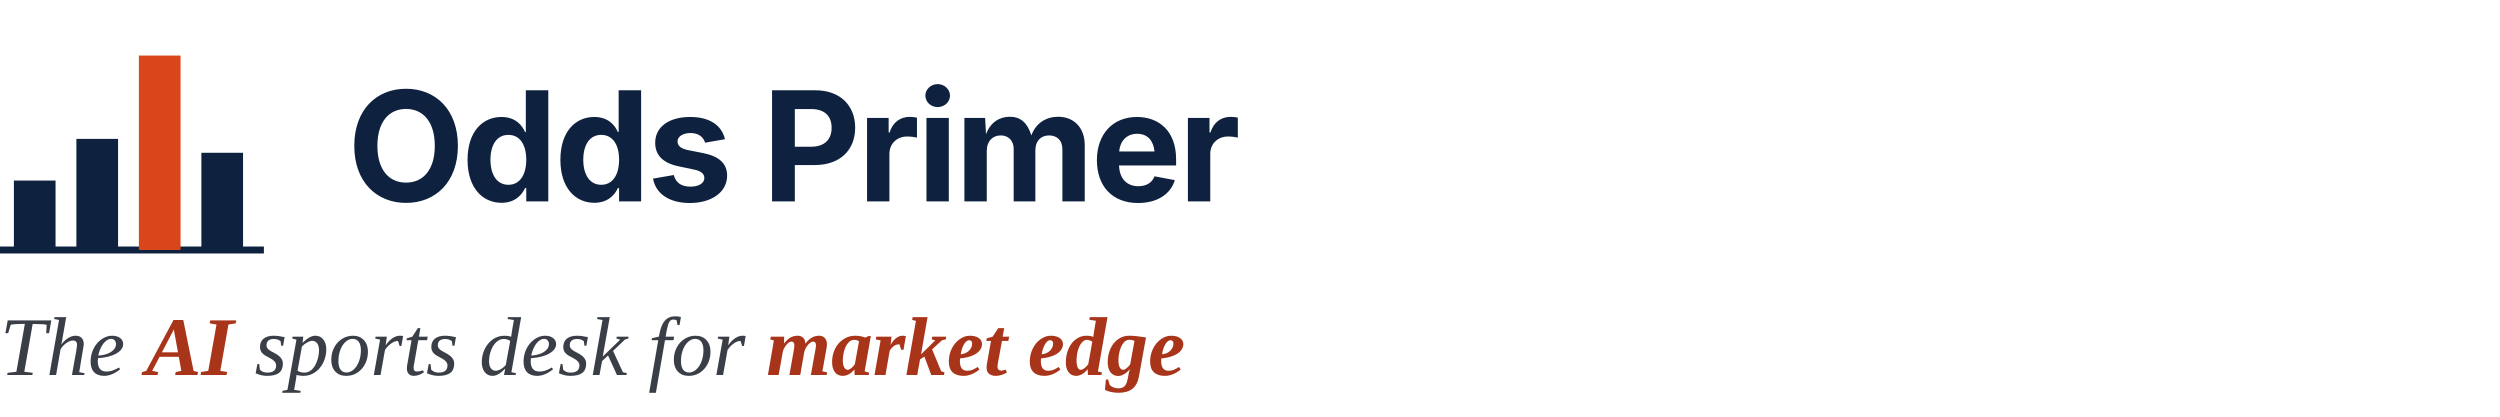
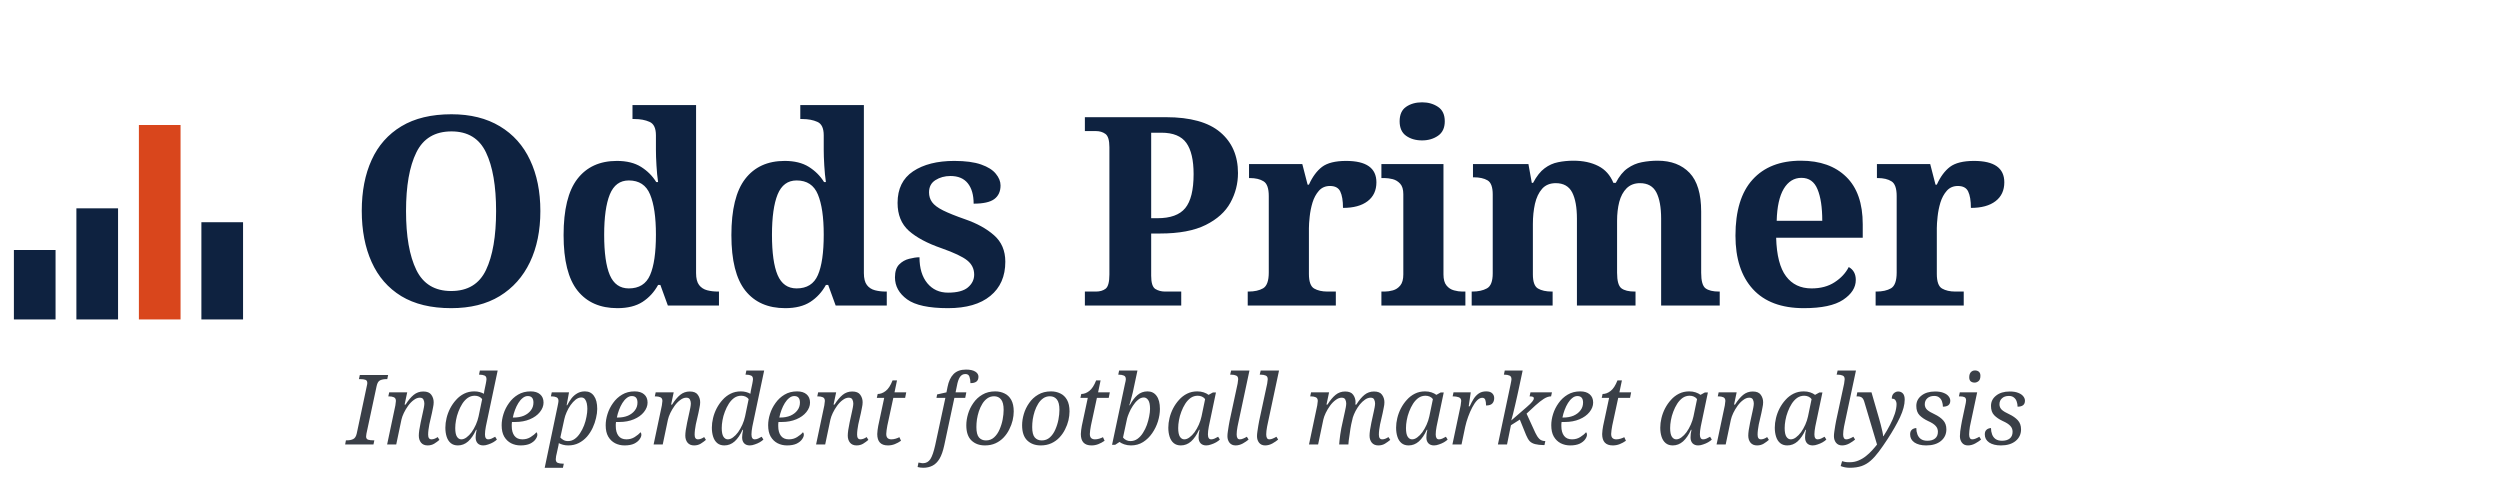
- <svg xmlns="http://www.w3.org/2000/svg" viewBox="0 0 360 60" width="360" height="60" role="img" aria-label="Odds Primer — the AI sports desk for market edge">
-   <g transform="translate(0, 2)" aria-hidden="true">
-     <line x1="0" y1="34" x2="38" y2="34" stroke="#0E2240" stroke-width="1" />
+ <svg xmlns="http://www.w3.org/2000/svg" viewBox="0 0 360 70" width="360" height="70" role="img" aria-label="Odds Primer — Independent football market analysis">
+   <g transform="translate(0, 12)" aria-hidden="true">
    <rect x="2" y="24" width="6" height="10" fill="#0E2240" />
    <rect x="11" y="18" width="6" height="16" fill="#0E2240" />
    <rect x="20" y="6" width="6" height="28" fill="#D9461C" />
    <rect x="29" y="20" width="6" height="14" fill="#0E2240" />
  </g>
-   <text x="50" y="29" font-family="Inter Tight, system-ui, -apple-system, 'Helvetica Neue', sans-serif" font-weight="700" font-size="22" letter-spacing="-0.5" fill="#0E2240">Odds Primer</text>
-   <text x="0" y="54" font-family="Source Serif 4, Charter, Georgia, serif" font-style="italic" font-weight="400" font-size="12" fill="#3A3F47">The <tspan fill="#A8341A" font-weight="600">AI</tspan> sports desk for <tspan fill="#A8341A" font-weight="600">market edge</tspan>
-   </text>
+   <text x="50" y="44" font-family="'Source Serif 4', 'Tiempos Text', Charter, Georgia, serif" font-weight="700" font-size="38" letter-spacing="-0.5" fill="#0E2240">Odds Primer</text>
+   <text x="50" y="64" font-family="'Source Serif 4', 'Tiempos Text', Charter, Georgia, serif" font-style="italic" font-weight="400" font-size="14" fill="#3A3F47">Independent football market analysis</text>
</svg>
